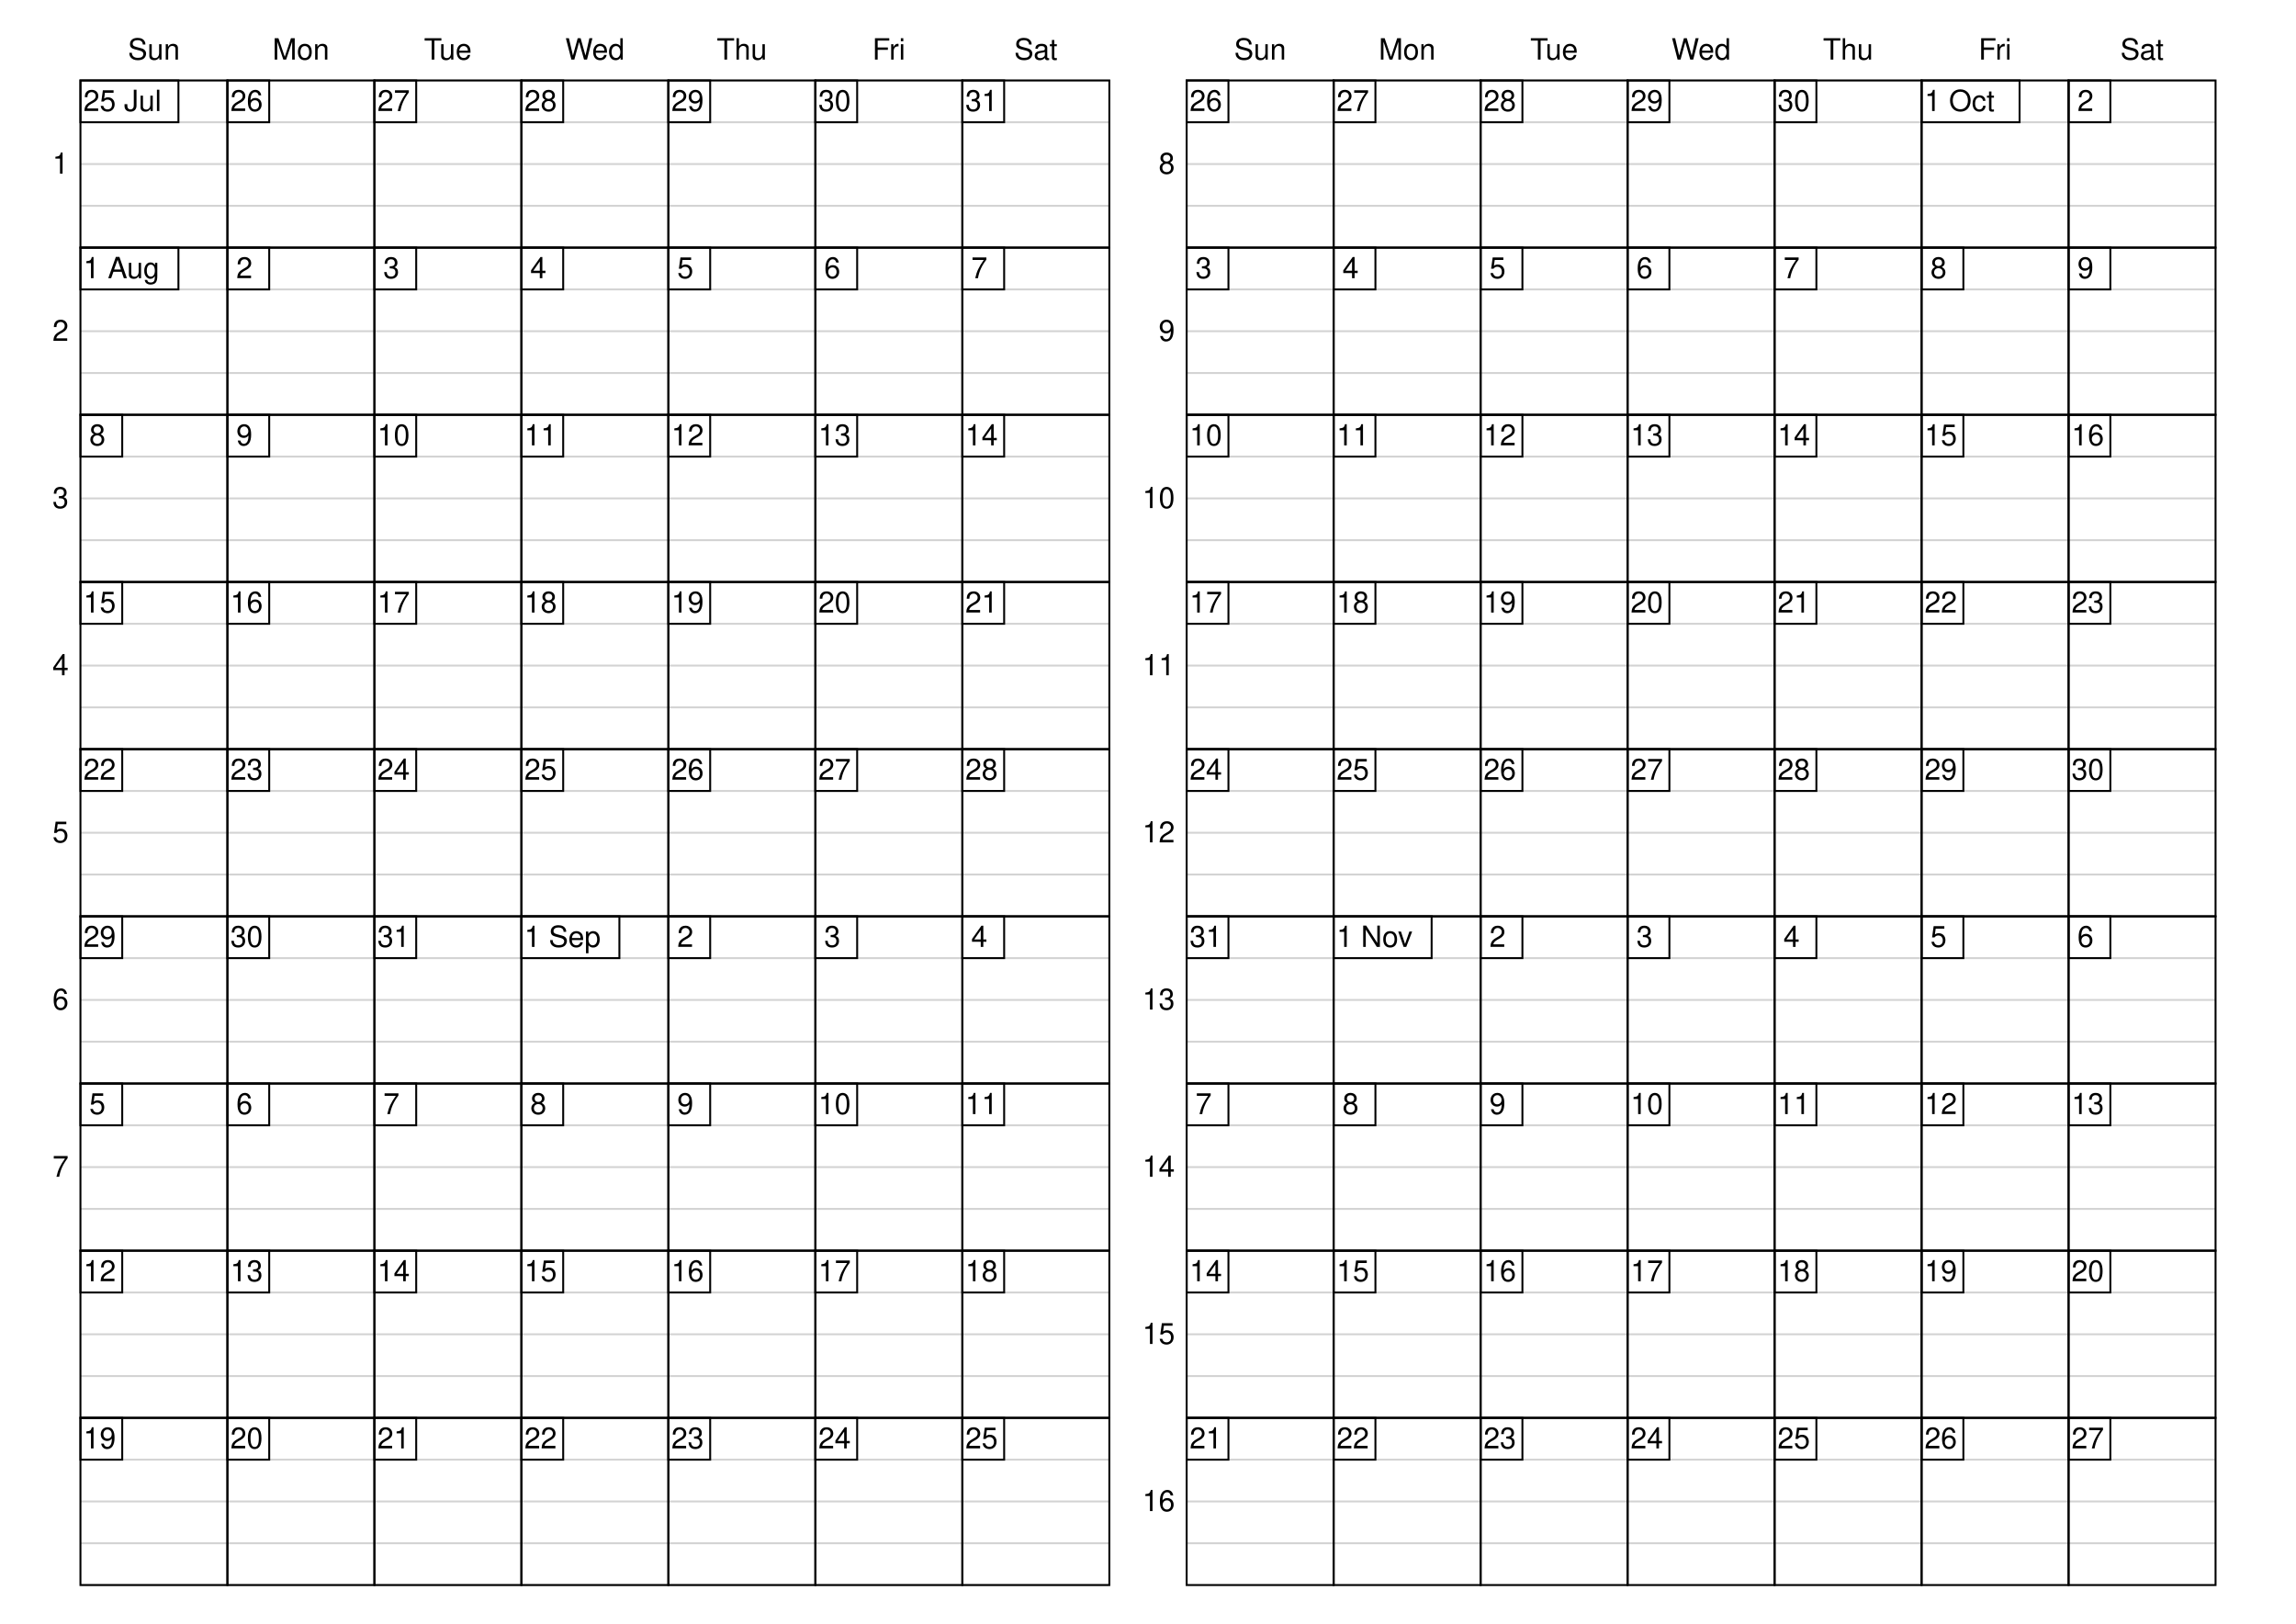
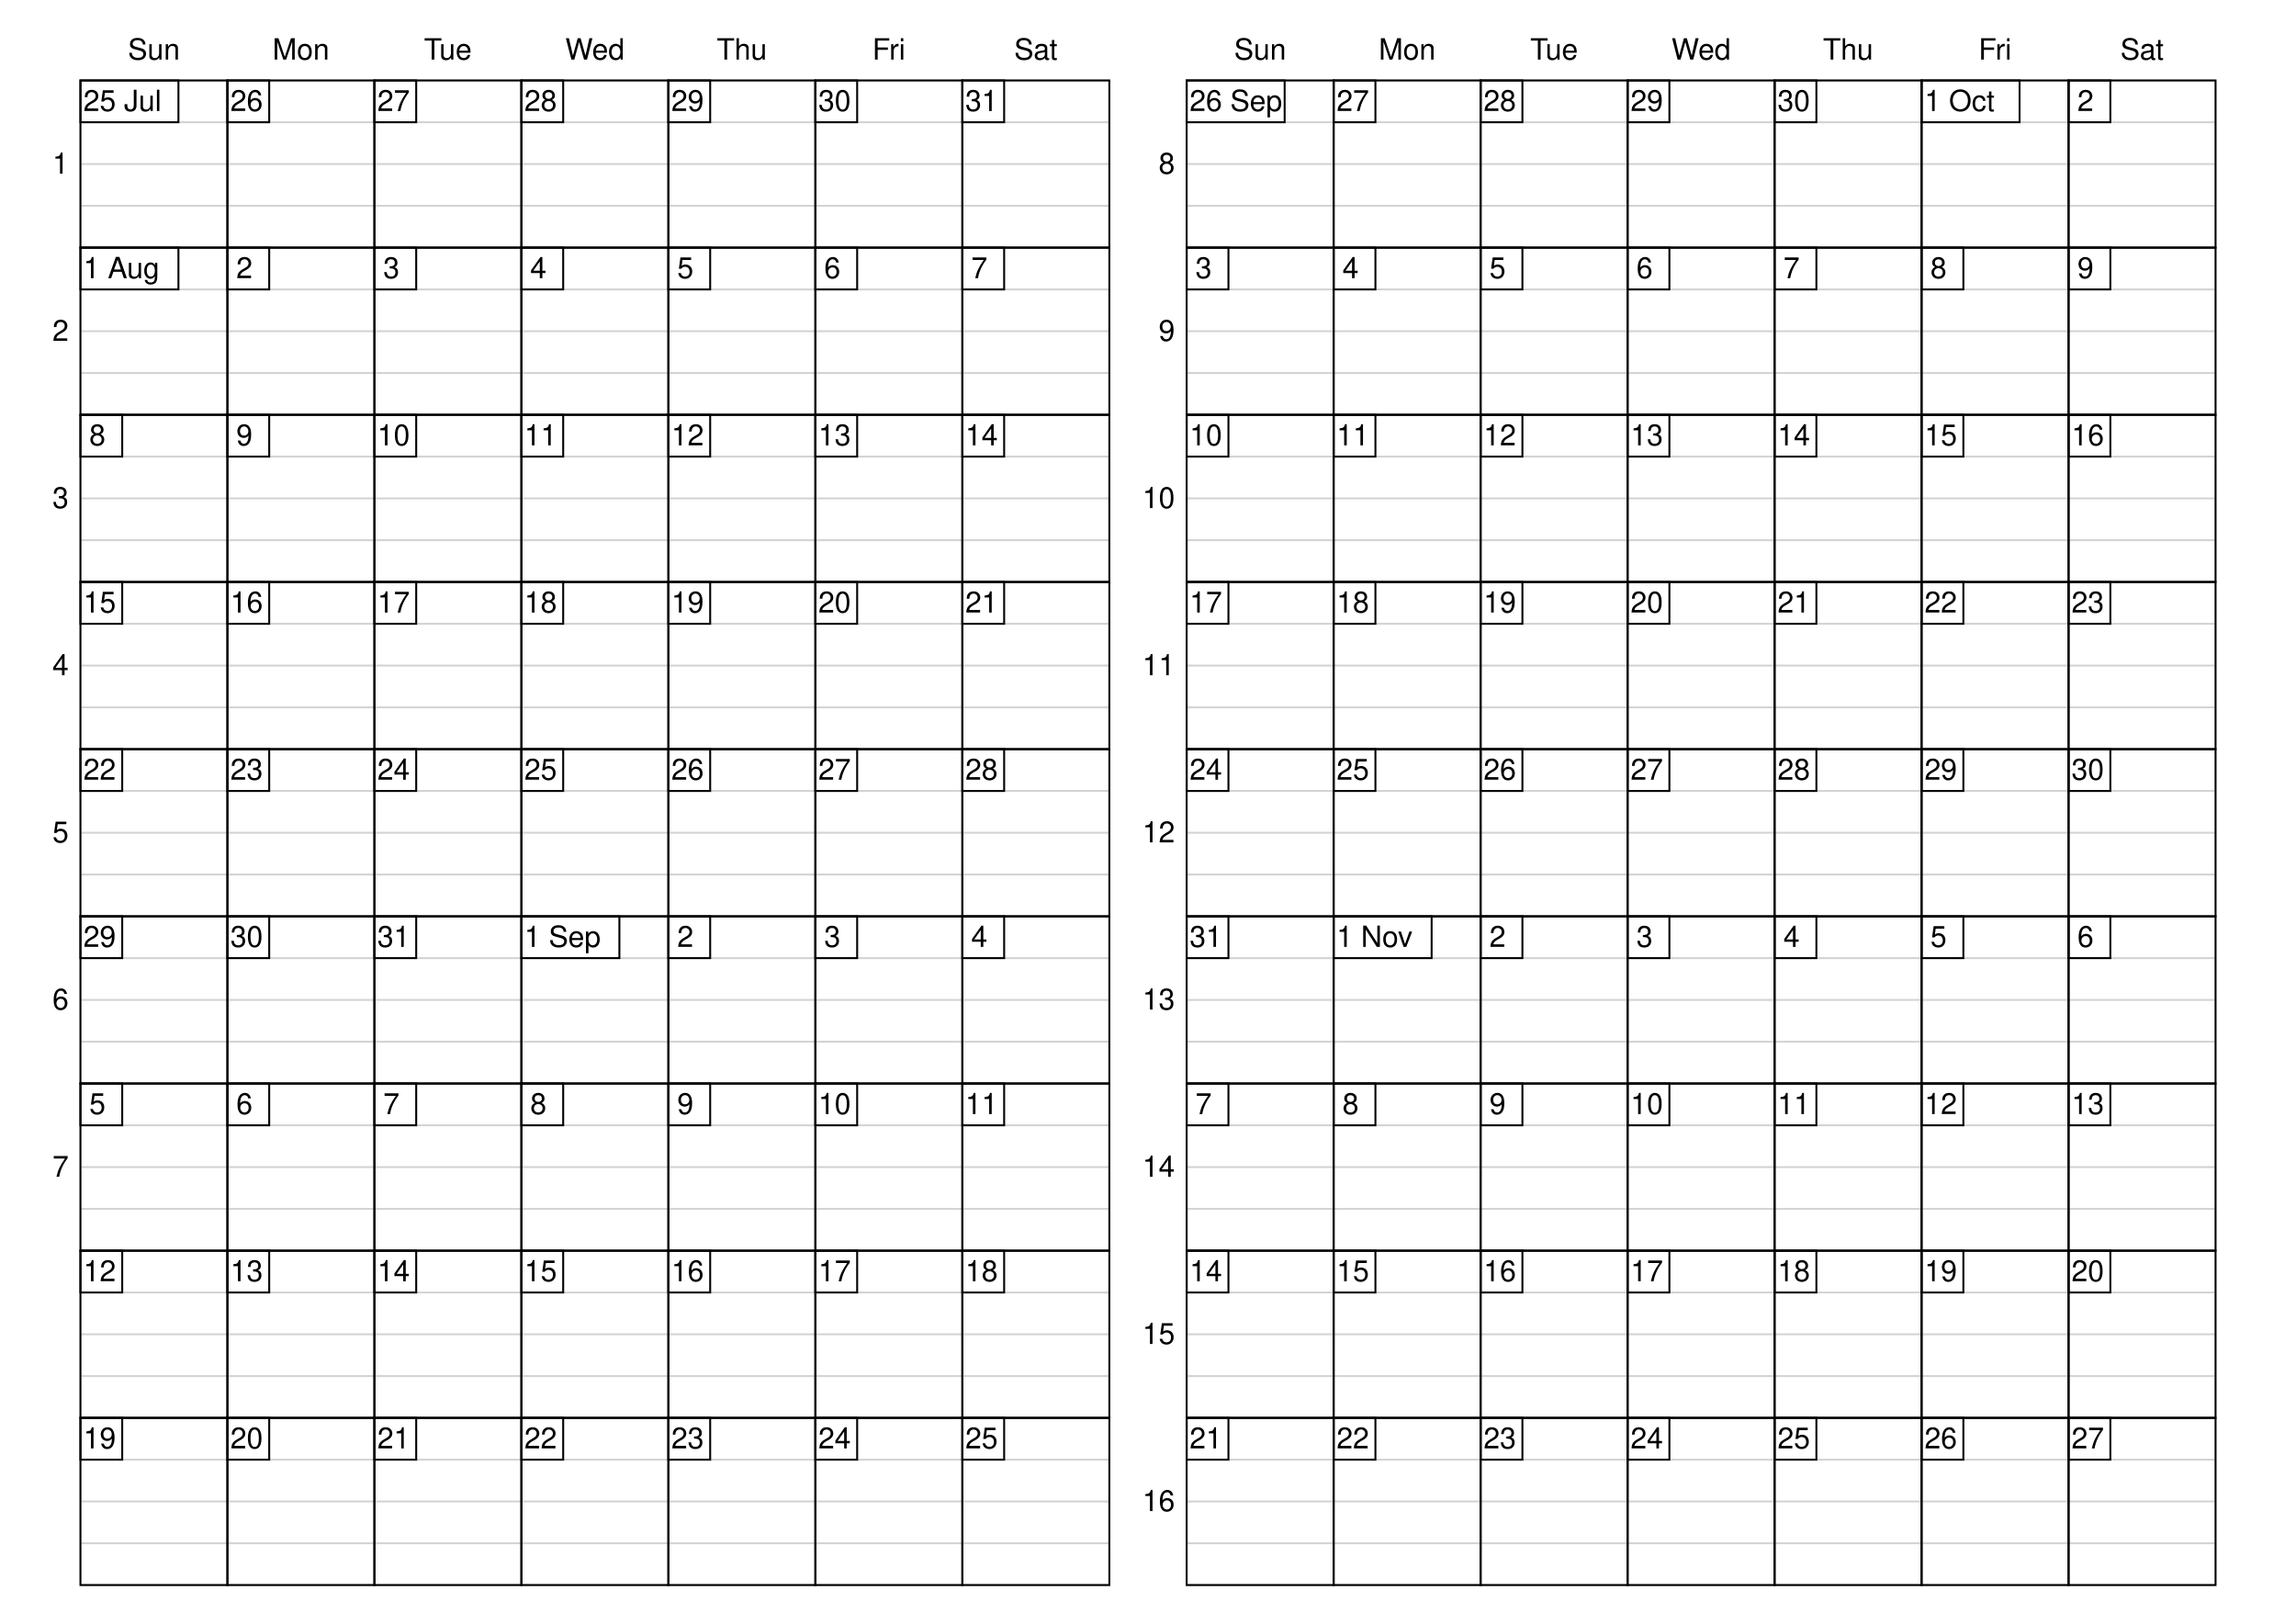
<svg xmlns="http://www.w3.org/2000/svg" baseProfile="full" height="840.0" version="1.1" width="1188.0">
  <defs />
  <line stroke="lightgrey" x1="41.622" x2="574.0" y1="41.622" y2="41.622" />
  <line stroke="lightgrey" x1="41.622" x2="574.0" y1="63.243" y2="63.243" />
  <line stroke="lightgrey" x1="41.622" x2="574.0" y1="84.865" y2="84.865" />
  <line stroke="lightgrey" x1="41.622" x2="574.0" y1="106.486" y2="106.486" />
  <line stroke="lightgrey" x1="41.622" x2="574.0" y1="128.108" y2="128.108" />
  <line stroke="lightgrey" x1="41.622" x2="574.0" y1="149.73" y2="149.73" />
  <line stroke="lightgrey" x1="41.622" x2="574.0" y1="171.351" y2="171.351" />
  <line stroke="lightgrey" x1="41.622" x2="574.0" y1="192.973" y2="192.973" />
  <line stroke="lightgrey" x1="41.622" x2="574.0" y1="214.595" y2="214.595" />
  <line stroke="lightgrey" x1="41.622" x2="574.0" y1="236.216" y2="236.216" />
  <line stroke="lightgrey" x1="41.622" x2="574.0" y1="257.838" y2="257.838" />
  <line stroke="lightgrey" x1="41.622" x2="574.0" y1="279.459" y2="279.459" />
  <line stroke="lightgrey" x1="41.622" x2="574.0" y1="301.081" y2="301.081" />
  <line stroke="lightgrey" x1="41.622" x2="574.0" y1="322.703" y2="322.703" />
  <line stroke="lightgrey" x1="41.622" x2="574.0" y1="344.324" y2="344.324" />
  <line stroke="lightgrey" x1="41.622" x2="574.0" y1="365.946" y2="365.946" />
  <line stroke="lightgrey" x1="41.622" x2="574.0" y1="387.568" y2="387.568" />
  <line stroke="lightgrey" x1="41.622" x2="574.0" y1="409.189" y2="409.189" />
  <line stroke="lightgrey" x1="41.622" x2="574.0" y1="430.811" y2="430.811" />
  <line stroke="lightgrey" x1="41.622" x2="574.0" y1="452.432" y2="452.432" />
  <line stroke="lightgrey" x1="41.622" x2="574.0" y1="474.054" y2="474.054" />
  <line stroke="lightgrey" x1="41.622" x2="574.0" y1="495.676" y2="495.676" />
  <line stroke="lightgrey" x1="41.622" x2="574.0" y1="517.297" y2="517.297" />
  <line stroke="lightgrey" x1="41.622" x2="574.0" y1="538.919" y2="538.919" />
  <line stroke="lightgrey" x1="41.622" x2="574.0" y1="560.541" y2="560.541" />
  <line stroke="lightgrey" x1="41.622" x2="574.0" y1="582.162" y2="582.162" />
  <line stroke="lightgrey" x1="41.622" x2="574.0" y1="603.784" y2="603.784" />
  <line stroke="lightgrey" x1="41.622" x2="574.0" y1="625.405" y2="625.405" />
  <line stroke="lightgrey" x1="41.622" x2="574.0" y1="647.027" y2="647.027" />
  <line stroke="lightgrey" x1="41.622" x2="574.0" y1="668.649" y2="668.649" />
  <line stroke="lightgrey" x1="41.622" x2="574.0" y1="690.27" y2="690.27" />
  <line stroke="lightgrey" x1="41.622" x2="574.0" y1="711.892" y2="711.892" />
  <line stroke="lightgrey" x1="41.622" x2="574.0" y1="733.514" y2="733.514" />
  <line stroke="lightgrey" x1="41.622" x2="574.0" y1="755.135" y2="755.135" />
  <line stroke="lightgrey" x1="41.622" x2="574.0" y1="776.757" y2="776.757" />
  <line stroke="lightgrey" x1="41.622" x2="574.0" y1="798.378" y2="798.378" />
  <line stroke="lightgrey" x1="41.622" x2="574.0" y1="820" y2="820" />
  <rect fill="none" height="86.486" stroke="black" width="76.054" x="41.622" y="41.622" />
  <text fill="black" font-family="Helvetica" font-size="15.135" style="baseline-shift:-33%;text-anchor:end" x="35.537" y="84.865">1</text>
  <text fill="black" font-family="Helvetica" font-size="15.135" style="baseline-shift-33%;text-anchor:middle" x="79.649" y="30.811">Sun</text>
  <rect fill="none" height="21.622" stroke="black" width="50.703" x="41.622" y="41.622" />
  <text fill="black" font-family="Helvetica" font-size="15.135" style="baseline-shift:-33%" x="43.143" y="52.432">25 Jul</text>
  <rect fill="none" height="86.486" stroke="black" width="76.054" x="117.676" y="41.622" />
  <text fill="black" font-family="Helvetica" font-size="15.135" style="baseline-shift-33%;text-anchor:middle" x="155.703" y="30.811">Mon</text>
  <rect fill="none" height="21.622" stroke="black" width="21.622" x="117.676" y="41.622" />
  <text fill="black" font-family="Helvetica" font-size="15.135" style="baseline-shift:-33%" x="119.197" y="52.432">26</text>
  <rect fill="none" height="86.486" stroke="black" width="76.054" x="193.73" y="41.622" />
  <text fill="black" font-family="Helvetica" font-size="15.135" style="baseline-shift-33%;text-anchor:middle" x="231.757" y="30.811">Tue</text>
  <rect fill="none" height="21.622" stroke="black" width="21.622" x="193.73" y="41.622" />
  <text fill="black" font-family="Helvetica" font-size="15.135" style="baseline-shift:-33%" x="195.251" y="52.432">27</text>
  <rect fill="none" height="86.486" stroke="black" width="76.054" x="269.784" y="41.622" />
  <text fill="black" font-family="Helvetica" font-size="15.135" style="baseline-shift-33%;text-anchor:middle" x="307.811" y="30.811">Wed</text>
  <rect fill="none" height="21.622" stroke="black" width="21.622" x="269.784" y="41.622" />
  <text fill="black" font-family="Helvetica" font-size="15.135" style="baseline-shift:-33%" x="271.305" y="52.432">28</text>
  <rect fill="none" height="86.486" stroke="black" width="76.054" x="345.838" y="41.622" />
  <text fill="black" font-family="Helvetica" font-size="15.135" style="baseline-shift-33%;text-anchor:middle" x="383.865" y="30.811">Thu</text>
  <rect fill="none" height="21.622" stroke="black" width="21.622" x="345.838" y="41.622" />
  <text fill="black" font-family="Helvetica" font-size="15.135" style="baseline-shift:-33%" x="347.359" y="52.432">29</text>
  <rect fill="none" height="86.486" stroke="black" width="76.054" x="421.892" y="41.622" />
  <text fill="black" font-family="Helvetica" font-size="15.135" style="baseline-shift-33%;text-anchor:middle" x="459.919" y="30.811">Fri</text>
  <rect fill="none" height="21.622" stroke="black" width="21.622" x="421.892" y="41.622" />
  <text fill="black" font-family="Helvetica" font-size="15.135" style="baseline-shift:-33%" x="423.413" y="52.432">30</text>
  <rect fill="none" height="86.486" stroke="black" width="76.054" x="497.946" y="41.622" />
  <text fill="black" font-family="Helvetica" font-size="15.135" style="baseline-shift-33%;text-anchor:middle" x="535.973" y="30.811">Sat</text>
  <rect fill="none" height="21.622" stroke="black" width="21.622" x="497.946" y="41.622" />
  <text fill="black" font-family="Helvetica" font-size="15.135" style="baseline-shift:-33%" x="499.467" y="52.432">31</text>
  <rect fill="none" height="86.486" stroke="black" width="76.054" x="41.622" y="128.108" />
  <text fill="black" font-family="Helvetica" font-size="15.135" style="baseline-shift:-33%;text-anchor:end" x="35.537" y="171.351">2</text>
  <rect fill="none" height="21.622" stroke="black" width="50.703" x="41.622" y="128.108" />
  <text fill="black" font-family="Helvetica" font-size="15.135" style="baseline-shift:-33%" x="43.143" y="138.919">1 Aug</text>
  <rect fill="none" height="86.486" stroke="black" width="76.054" x="117.676" y="128.108" />
  <rect fill="none" height="21.622" stroke="black" width="21.622" x="117.676" y="128.108" />
  <text fill="black" font-family="Helvetica" font-size="15.135" style="baseline-shift:-33%" x="122.239" y="138.919">2</text>
  <rect fill="none" height="86.486" stroke="black" width="76.054" x="193.73" y="128.108" />
  <rect fill="none" height="21.622" stroke="black" width="21.622" x="193.73" y="128.108" />
  <text fill="black" font-family="Helvetica" font-size="15.135" style="baseline-shift:-33%" x="198.293" y="138.919">3</text>
  <rect fill="none" height="86.486" stroke="black" width="76.054" x="269.784" y="128.108" />
  <rect fill="none" height="21.622" stroke="black" width="21.622" x="269.784" y="128.108" />
  <text fill="black" font-family="Helvetica" font-size="15.135" style="baseline-shift:-33%" x="274.347" y="138.919">4</text>
  <rect fill="none" height="86.486" stroke="black" width="76.054" x="345.838" y="128.108" />
  <rect fill="none" height="21.622" stroke="black" width="21.622" x="345.838" y="128.108" />
  <text fill="black" font-family="Helvetica" font-size="15.135" style="baseline-shift:-33%" x="350.401" y="138.919">5</text>
  <rect fill="none" height="86.486" stroke="black" width="76.054" x="421.892" y="128.108" />
  <rect fill="none" height="21.622" stroke="black" width="21.622" x="421.892" y="128.108" />
  <text fill="black" font-family="Helvetica" font-size="15.135" style="baseline-shift:-33%" x="426.455" y="138.919">6</text>
  <rect fill="none" height="86.486" stroke="black" width="76.054" x="497.946" y="128.108" />
  <rect fill="none" height="21.622" stroke="black" width="21.622" x="497.946" y="128.108" />
  <text fill="black" font-family="Helvetica" font-size="15.135" style="baseline-shift:-33%" x="502.509" y="138.919">7</text>
  <rect fill="none" height="86.486" stroke="black" width="76.054" x="41.622" y="214.595" />
  <text fill="black" font-family="Helvetica" font-size="15.135" style="baseline-shift:-33%;text-anchor:end" x="35.537" y="257.838">3</text>
  <rect fill="none" height="21.622" stroke="black" width="21.622" x="41.622" y="214.595" />
  <text fill="black" font-family="Helvetica" font-size="15.135" style="baseline-shift:-33%" x="46.185" y="225.405">8</text>
  <rect fill="none" height="86.486" stroke="black" width="76.054" x="117.676" y="214.595" />
  <rect fill="none" height="21.622" stroke="black" width="21.622" x="117.676" y="214.595" />
  <text fill="black" font-family="Helvetica" font-size="15.135" style="baseline-shift:-33%" x="122.239" y="225.405">9</text>
  <rect fill="none" height="86.486" stroke="black" width="76.054" x="193.73" y="214.595" />
  <rect fill="none" height="21.622" stroke="black" width="21.622" x="193.73" y="214.595" />
  <text fill="black" font-family="Helvetica" font-size="15.135" style="baseline-shift:-33%" x="195.251" y="225.405">10</text>
  <rect fill="none" height="86.486" stroke="black" width="76.054" x="269.784" y="214.595" />
  <rect fill="none" height="21.622" stroke="black" width="21.622" x="269.784" y="214.595" />
  <text fill="black" font-family="Helvetica" font-size="15.135" style="baseline-shift:-33%" x="271.305" y="225.405">11</text>
  <rect fill="none" height="86.486" stroke="black" width="76.054" x="345.838" y="214.595" />
  <rect fill="none" height="21.622" stroke="black" width="21.622" x="345.838" y="214.595" />
  <text fill="black" font-family="Helvetica" font-size="15.135" style="baseline-shift:-33%" x="347.359" y="225.405">12</text>
  <rect fill="none" height="86.486" stroke="black" width="76.054" x="421.892" y="214.595" />
  <rect fill="none" height="21.622" stroke="black" width="21.622" x="421.892" y="214.595" />
  <text fill="black" font-family="Helvetica" font-size="15.135" style="baseline-shift:-33%" x="423.413" y="225.405">13</text>
  <rect fill="none" height="86.486" stroke="black" width="76.054" x="497.946" y="214.595" />
  <rect fill="none" height="21.622" stroke="black" width="21.622" x="497.946" y="214.595" />
  <text fill="black" font-family="Helvetica" font-size="15.135" style="baseline-shift:-33%" x="499.467" y="225.405">14</text>
  <rect fill="none" height="86.486" stroke="black" width="76.054" x="41.622" y="301.081" />
  <text fill="black" font-family="Helvetica" font-size="15.135" style="baseline-shift:-33%;text-anchor:end" x="35.537" y="344.324">4</text>
  <rect fill="none" height="21.622" stroke="black" width="21.622" x="41.622" y="301.081" />
  <text fill="black" font-family="Helvetica" font-size="15.135" style="baseline-shift:-33%" x="43.143" y="311.892">15</text>
  <rect fill="none" height="86.486" stroke="black" width="76.054" x="117.676" y="301.081" />
  <rect fill="none" height="21.622" stroke="black" width="21.622" x="117.676" y="301.081" />
  <text fill="black" font-family="Helvetica" font-size="15.135" style="baseline-shift:-33%" x="119.197" y="311.892">16</text>
  <rect fill="none" height="86.486" stroke="black" width="76.054" x="193.73" y="301.081" />
  <rect fill="none" height="21.622" stroke="black" width="21.622" x="193.73" y="301.081" />
  <text fill="black" font-family="Helvetica" font-size="15.135" style="baseline-shift:-33%" x="195.251" y="311.892">17</text>
  <rect fill="none" height="86.486" stroke="black" width="76.054" x="269.784" y="301.081" />
  <rect fill="none" height="21.622" stroke="black" width="21.622" x="269.784" y="301.081" />
  <text fill="black" font-family="Helvetica" font-size="15.135" style="baseline-shift:-33%" x="271.305" y="311.892">18</text>
  <rect fill="none" height="86.486" stroke="black" width="76.054" x="345.838" y="301.081" />
  <rect fill="none" height="21.622" stroke="black" width="21.622" x="345.838" y="301.081" />
  <text fill="black" font-family="Helvetica" font-size="15.135" style="baseline-shift:-33%" x="347.359" y="311.892">19</text>
  <rect fill="none" height="86.486" stroke="black" width="76.054" x="421.892" y="301.081" />
  <rect fill="none" height="21.622" stroke="black" width="21.622" x="421.892" y="301.081" />
  <text fill="black" font-family="Helvetica" font-size="15.135" style="baseline-shift:-33%" x="423.413" y="311.892">20</text>
  <rect fill="none" height="86.486" stroke="black" width="76.054" x="497.946" y="301.081" />
  <rect fill="none" height="21.622" stroke="black" width="21.622" x="497.946" y="301.081" />
  <text fill="black" font-family="Helvetica" font-size="15.135" style="baseline-shift:-33%" x="499.467" y="311.892">21</text>
  <rect fill="none" height="86.486" stroke="black" width="76.054" x="41.622" y="387.568" />
  <text fill="black" font-family="Helvetica" font-size="15.135" style="baseline-shift:-33%;text-anchor:end" x="35.537" y="430.811">5</text>
  <rect fill="none" height="21.622" stroke="black" width="21.622" x="41.622" y="387.568" />
  <text fill="black" font-family="Helvetica" font-size="15.135" style="baseline-shift:-33%" x="43.143" y="398.378">22</text>
  <rect fill="none" height="86.486" stroke="black" width="76.054" x="117.676" y="387.568" />
  <rect fill="none" height="21.622" stroke="black" width="21.622" x="117.676" y="387.568" />
  <text fill="black" font-family="Helvetica" font-size="15.135" style="baseline-shift:-33%" x="119.197" y="398.378">23</text>
  <rect fill="none" height="86.486" stroke="black" width="76.054" x="193.73" y="387.568" />
  <rect fill="none" height="21.622" stroke="black" width="21.622" x="193.73" y="387.568" />
  <text fill="black" font-family="Helvetica" font-size="15.135" style="baseline-shift:-33%" x="195.251" y="398.378">24</text>
  <rect fill="none" height="86.486" stroke="black" width="76.054" x="269.784" y="387.568" />
  <rect fill="none" height="21.622" stroke="black" width="21.622" x="269.784" y="387.568" />
  <text fill="black" font-family="Helvetica" font-size="15.135" style="baseline-shift:-33%" x="271.305" y="398.378">25</text>
  <rect fill="none" height="86.486" stroke="black" width="76.054" x="345.838" y="387.568" />
  <rect fill="none" height="21.622" stroke="black" width="21.622" x="345.838" y="387.568" />
  <text fill="black" font-family="Helvetica" font-size="15.135" style="baseline-shift:-33%" x="347.359" y="398.378">26</text>
  <rect fill="none" height="86.486" stroke="black" width="76.054" x="421.892" y="387.568" />
  <rect fill="none" height="21.622" stroke="black" width="21.622" x="421.892" y="387.568" />
  <text fill="black" font-family="Helvetica" font-size="15.135" style="baseline-shift:-33%" x="423.413" y="398.378">27</text>
  <rect fill="none" height="86.486" stroke="black" width="76.054" x="497.946" y="387.568" />
  <rect fill="none" height="21.622" stroke="black" width="21.622" x="497.946" y="387.568" />
  <text fill="black" font-family="Helvetica" font-size="15.135" style="baseline-shift:-33%" x="499.467" y="398.378">28</text>
  <rect fill="none" height="86.486" stroke="black" width="76.054" x="41.622" y="474.054" />
  <text fill="black" font-family="Helvetica" font-size="15.135" style="baseline-shift:-33%;text-anchor:end" x="35.537" y="517.297">6</text>
  <rect fill="none" height="21.622" stroke="black" width="21.622" x="41.622" y="474.054" />
  <text fill="black" font-family="Helvetica" font-size="15.135" style="baseline-shift:-33%" x="43.143" y="484.865">29</text>
  <rect fill="none" height="86.486" stroke="black" width="76.054" x="117.676" y="474.054" />
  <rect fill="none" height="21.622" stroke="black" width="21.622" x="117.676" y="474.054" />
  <text fill="black" font-family="Helvetica" font-size="15.135" style="baseline-shift:-33%" x="119.197" y="484.865">30</text>
  <rect fill="none" height="86.486" stroke="black" width="76.054" x="193.73" y="474.054" />
  <rect fill="none" height="21.622" stroke="black" width="21.622" x="193.73" y="474.054" />
  <text fill="black" font-family="Helvetica" font-size="15.135" style="baseline-shift:-33%" x="195.251" y="484.865">31</text>
  <rect fill="none" height="86.486" stroke="black" width="76.054" x="269.784" y="474.054" />
  <rect fill="none" height="21.622" stroke="black" width="50.703" x="269.784" y="474.054" />
  <text fill="black" font-family="Helvetica" font-size="15.135" style="baseline-shift:-33%" x="271.305" y="484.865">1 Sep</text>
  <rect fill="none" height="86.486" stroke="black" width="76.054" x="345.838" y="474.054" />
  <rect fill="none" height="21.622" stroke="black" width="21.622" x="345.838" y="474.054" />
  <text fill="black" font-family="Helvetica" font-size="15.135" style="baseline-shift:-33%" x="350.401" y="484.865">2</text>
  <rect fill="none" height="86.486" stroke="black" width="76.054" x="421.892" y="474.054" />
  <rect fill="none" height="21.622" stroke="black" width="21.622" x="421.892" y="474.054" />
  <text fill="black" font-family="Helvetica" font-size="15.135" style="baseline-shift:-33%" x="426.455" y="484.865">3</text>
  <rect fill="none" height="86.486" stroke="black" width="76.054" x="497.946" y="474.054" />
  <rect fill="none" height="21.622" stroke="black" width="21.622" x="497.946" y="474.054" />
  <text fill="black" font-family="Helvetica" font-size="15.135" style="baseline-shift:-33%" x="502.509" y="484.865">4</text>
  <rect fill="none" height="86.486" stroke="black" width="76.054" x="41.622" y="560.541" />
  <text fill="black" font-family="Helvetica" font-size="15.135" style="baseline-shift:-33%;text-anchor:end" x="35.537" y="603.784">7</text>
  <rect fill="none" height="21.622" stroke="black" width="21.622" x="41.622" y="560.541" />
  <text fill="black" font-family="Helvetica" font-size="15.135" style="baseline-shift:-33%" x="46.185" y="571.351">5</text>
  <rect fill="none" height="86.486" stroke="black" width="76.054" x="117.676" y="560.541" />
  <rect fill="none" height="21.622" stroke="black" width="21.622" x="117.676" y="560.541" />
  <text fill="black" font-family="Helvetica" font-size="15.135" style="baseline-shift:-33%" x="122.239" y="571.351">6</text>
  <rect fill="none" height="86.486" stroke="black" width="76.054" x="193.73" y="560.541" />
  <rect fill="none" height="21.622" stroke="black" width="21.622" x="193.73" y="560.541" />
  <text fill="black" font-family="Helvetica" font-size="15.135" style="baseline-shift:-33%" x="198.293" y="571.351">7</text>
  <rect fill="none" height="86.486" stroke="black" width="76.054" x="269.784" y="560.541" />
  <rect fill="none" height="21.622" stroke="black" width="21.622" x="269.784" y="560.541" />
  <text fill="black" font-family="Helvetica" font-size="15.135" style="baseline-shift:-33%" x="274.347" y="571.351">8</text>
  <rect fill="none" height="86.486" stroke="black" width="76.054" x="345.838" y="560.541" />
  <rect fill="none" height="21.622" stroke="black" width="21.622" x="345.838" y="560.541" />
  <text fill="black" font-family="Helvetica" font-size="15.135" style="baseline-shift:-33%" x="350.401" y="571.351">9</text>
  <rect fill="none" height="86.486" stroke="black" width="76.054" x="421.892" y="560.541" />
  <rect fill="none" height="21.622" stroke="black" width="21.622" x="421.892" y="560.541" />
  <text fill="black" font-family="Helvetica" font-size="15.135" style="baseline-shift:-33%" x="423.413" y="571.351">10</text>
  <rect fill="none" height="86.486" stroke="black" width="76.054" x="497.946" y="560.541" />
  <rect fill="none" height="21.622" stroke="black" width="21.622" x="497.946" y="560.541" />
  <text fill="black" font-family="Helvetica" font-size="15.135" style="baseline-shift:-33%" x="499.467" y="571.351">11</text>
  <rect fill="none" height="86.486" stroke="black" width="76.054" x="41.622" y="647.027" />
  <rect fill="none" height="21.622" stroke="black" width="21.622" x="41.622" y="647.027" />
  <text fill="black" font-family="Helvetica" font-size="15.135" style="baseline-shift:-33%" x="43.143" y="657.838">12</text>
  <rect fill="none" height="86.486" stroke="black" width="76.054" x="117.676" y="647.027" />
  <rect fill="none" height="21.622" stroke="black" width="21.622" x="117.676" y="647.027" />
  <text fill="black" font-family="Helvetica" font-size="15.135" style="baseline-shift:-33%" x="119.197" y="657.838">13</text>
  <rect fill="none" height="86.486" stroke="black" width="76.054" x="193.73" y="647.027" />
  <rect fill="none" height="21.622" stroke="black" width="21.622" x="193.73" y="647.027" />
  <text fill="black" font-family="Helvetica" font-size="15.135" style="baseline-shift:-33%" x="195.251" y="657.838">14</text>
  <rect fill="none" height="86.486" stroke="black" width="76.054" x="269.784" y="647.027" />
  <rect fill="none" height="21.622" stroke="black" width="21.622" x="269.784" y="647.027" />
  <text fill="black" font-family="Helvetica" font-size="15.135" style="baseline-shift:-33%" x="271.305" y="657.838">15</text>
  <rect fill="none" height="86.486" stroke="black" width="76.054" x="345.838" y="647.027" />
  <rect fill="none" height="21.622" stroke="black" width="21.622" x="345.838" y="647.027" />
  <text fill="black" font-family="Helvetica" font-size="15.135" style="baseline-shift:-33%" x="347.359" y="657.838">16</text>
  <rect fill="none" height="86.486" stroke="black" width="76.054" x="421.892" y="647.027" />
  <rect fill="none" height="21.622" stroke="black" width="21.622" x="421.892" y="647.027" />
  <text fill="black" font-family="Helvetica" font-size="15.135" style="baseline-shift:-33%" x="423.413" y="657.838">17</text>
  <rect fill="none" height="86.486" stroke="black" width="76.054" x="497.946" y="647.027" />
  <rect fill="none" height="21.622" stroke="black" width="21.622" x="497.946" y="647.027" />
  <text fill="black" font-family="Helvetica" font-size="15.135" style="baseline-shift:-33%" x="499.467" y="657.838">18</text>
  <rect fill="none" height="86.486" stroke="black" width="76.054" x="41.622" y="733.514" />
  <rect fill="none" height="21.622" stroke="black" width="21.622" x="41.622" y="733.514" />
  <text fill="black" font-family="Helvetica" font-size="15.135" style="baseline-shift:-33%" x="43.143" y="744.324">19</text>
  <rect fill="none" height="86.486" stroke="black" width="76.054" x="117.676" y="733.514" />
  <rect fill="none" height="21.622" stroke="black" width="21.622" x="117.676" y="733.514" />
  <text fill="black" font-family="Helvetica" font-size="15.135" style="baseline-shift:-33%" x="119.197" y="744.324">20</text>
  <rect fill="none" height="86.486" stroke="black" width="76.054" x="193.73" y="733.514" />
  <rect fill="none" height="21.622" stroke="black" width="21.622" x="193.73" y="733.514" />
  <text fill="black" font-family="Helvetica" font-size="15.135" style="baseline-shift:-33%" x="195.251" y="744.324">21</text>
  <rect fill="none" height="86.486" stroke="black" width="76.054" x="269.784" y="733.514" />
  <rect fill="none" height="21.622" stroke="black" width="21.622" x="269.784" y="733.514" />
  <text fill="black" font-family="Helvetica" font-size="15.135" style="baseline-shift:-33%" x="271.305" y="744.324">22</text>
  <rect fill="none" height="86.486" stroke="black" width="76.054" x="345.838" y="733.514" />
  <rect fill="none" height="21.622" stroke="black" width="21.622" x="345.838" y="733.514" />
  <text fill="black" font-family="Helvetica" font-size="15.135" style="baseline-shift:-33%" x="347.359" y="744.324">23</text>
  <rect fill="none" height="86.486" stroke="black" width="76.054" x="421.892" y="733.514" />
  <rect fill="none" height="21.622" stroke="black" width="21.622" x="421.892" y="733.514" />
  <text fill="black" font-family="Helvetica" font-size="15.135" style="baseline-shift:-33%" x="423.413" y="744.324">24</text>
  <rect fill="none" height="86.486" stroke="black" width="76.054" x="497.946" y="733.514" />
  <rect fill="none" height="21.622" stroke="black" width="21.622" x="497.946" y="733.514" />
  <text fill="black" font-family="Helvetica" font-size="15.135" style="baseline-shift:-33%" x="499.467" y="744.324">25</text>
  <line stroke="lightgrey" x1="614.0" x2="1146.378" y1="41.622" y2="41.622" />
  <line stroke="lightgrey" x1="614.0" x2="1146.378" y1="63.243" y2="63.243" />
  <line stroke="lightgrey" x1="614.0" x2="1146.378" y1="84.865" y2="84.865" />
  <line stroke="lightgrey" x1="614.0" x2="1146.378" y1="106.486" y2="106.486" />
  <line stroke="lightgrey" x1="614.0" x2="1146.378" y1="128.108" y2="128.108" />
  <line stroke="lightgrey" x1="614.0" x2="1146.378" y1="149.73" y2="149.73" />
  <line stroke="lightgrey" x1="614.0" x2="1146.378" y1="171.351" y2="171.351" />
  <line stroke="lightgrey" x1="614.0" x2="1146.378" y1="192.973" y2="192.973" />
  <line stroke="lightgrey" x1="614.0" x2="1146.378" y1="214.595" y2="214.595" />
  <line stroke="lightgrey" x1="614.0" x2="1146.378" y1="236.216" y2="236.216" />
  <line stroke="lightgrey" x1="614.0" x2="1146.378" y1="257.838" y2="257.838" />
  <line stroke="lightgrey" x1="614.0" x2="1146.378" y1="279.459" y2="279.459" />
  <line stroke="lightgrey" x1="614.0" x2="1146.378" y1="301.081" y2="301.081" />
  <line stroke="lightgrey" x1="614.0" x2="1146.378" y1="322.703" y2="322.703" />
  <line stroke="lightgrey" x1="614.0" x2="1146.378" y1="344.324" y2="344.324" />
  <line stroke="lightgrey" x1="614.0" x2="1146.378" y1="365.946" y2="365.946" />
  <line stroke="lightgrey" x1="614.0" x2="1146.378" y1="387.568" y2="387.568" />
  <line stroke="lightgrey" x1="614.0" x2="1146.378" y1="409.189" y2="409.189" />
  <line stroke="lightgrey" x1="614.0" x2="1146.378" y1="430.811" y2="430.811" />
  <line stroke="lightgrey" x1="614.0" x2="1146.378" y1="452.432" y2="452.432" />
  <line stroke="lightgrey" x1="614.0" x2="1146.378" y1="474.054" y2="474.054" />
  <line stroke="lightgrey" x1="614.0" x2="1146.378" y1="495.676" y2="495.676" />
  <line stroke="lightgrey" x1="614.0" x2="1146.378" y1="517.297" y2="517.297" />
  <line stroke="lightgrey" x1="614.0" x2="1146.378" y1="538.919" y2="538.919" />
  <line stroke="lightgrey" x1="614.0" x2="1146.378" y1="560.541" y2="560.541" />
  <line stroke="lightgrey" x1="614.0" x2="1146.378" y1="582.162" y2="582.162" />
  <line stroke="lightgrey" x1="614.0" x2="1146.378" y1="603.784" y2="603.784" />
  <line stroke="lightgrey" x1="614.0" x2="1146.378" y1="625.405" y2="625.405" />
  <line stroke="lightgrey" x1="614.0" x2="1146.378" y1="647.027" y2="647.027" />
  <line stroke="lightgrey" x1="614.0" x2="1146.378" y1="668.649" y2="668.649" />
  <line stroke="lightgrey" x1="614.0" x2="1146.378" y1="690.27" y2="690.27" />
  <line stroke="lightgrey" x1="614.0" x2="1146.378" y1="711.892" y2="711.892" />
  <line stroke="lightgrey" x1="614.0" x2="1146.378" y1="733.514" y2="733.514" />
  <line stroke="lightgrey" x1="614.0" x2="1146.378" y1="755.135" y2="755.135" />
  <line stroke="lightgrey" x1="614.0" x2="1146.378" y1="776.757" y2="776.757" />
  <line stroke="lightgrey" x1="614.0" x2="1146.378" y1="798.378" y2="798.378" />
+   <line stroke="lightgrey" x1="614.0" x2="1146.378" y1="820" y2="820" />
  <rect fill="none" height="86.486" stroke="black" width="76.054" x="614.0" y="41.622" />
  <text fill="black" font-family="Helvetica" font-size="15.135" style="baseline-shift:-33%;text-anchor:end" x="607.916" y="84.865">8</text>
  <text fill="black" font-family="Helvetica" font-size="15.135" style="baseline-shift-33%;text-anchor:middle" x="652.027" y="30.811">Sun</text>
-   <rect fill="none" height="21.622" stroke="black" width="21.622" x="614.0" y="41.622" />
-   <text fill="black" font-family="Helvetica" font-size="15.135" style="baseline-shift:-33%" x="615.521" y="52.432">26</text>
+   <rect fill="none" height="21.622" stroke="black" width="50.703" x="614.0" y="41.622" />
+   <text fill="black" font-family="Helvetica" font-size="15.135" style="baseline-shift:-33%" x="615.521" y="52.432">26 Sep</text>
  <rect fill="none" height="86.486" stroke="black" width="76.054" x="690.054" y="41.622" />
  <text fill="black" font-family="Helvetica" font-size="15.135" style="baseline-shift-33%;text-anchor:middle" x="728.081" y="30.811">Mon</text>
  <rect fill="none" height="21.622" stroke="black" width="21.622" x="690.054" y="41.622" />
  <text fill="black" font-family="Helvetica" font-size="15.135" style="baseline-shift:-33%" x="691.575" y="52.432">27</text>
  <rect fill="none" height="86.486" stroke="black" width="76.054" x="766.108" y="41.622" />
  <text fill="black" font-family="Helvetica" font-size="15.135" style="baseline-shift-33%;text-anchor:middle" x="804.135" y="30.811">Tue</text>
  <rect fill="none" height="21.622" stroke="black" width="21.622" x="766.108" y="41.622" />
  <text fill="black" font-family="Helvetica" font-size="15.135" style="baseline-shift:-33%" x="767.629" y="52.432">28</text>
  <rect fill="none" height="86.486" stroke="black" width="76.054" x="842.162" y="41.622" />
  <text fill="black" font-family="Helvetica" font-size="15.135" style="baseline-shift-33%;text-anchor:middle" x="880.189" y="30.811">Wed</text>
  <rect fill="none" height="21.622" stroke="black" width="21.622" x="842.162" y="41.622" />
  <text fill="black" font-family="Helvetica" font-size="15.135" style="baseline-shift:-33%" x="843.683" y="52.432">29</text>
  <rect fill="none" height="86.486" stroke="black" width="76.054" x="918.216" y="41.622" />
  <text fill="black" font-family="Helvetica" font-size="15.135" style="baseline-shift-33%;text-anchor:middle" x="956.243" y="30.811">Thu</text>
  <rect fill="none" height="21.622" stroke="black" width="21.622" x="918.216" y="41.622" />
  <text fill="black" font-family="Helvetica" font-size="15.135" style="baseline-shift:-33%" x="919.737" y="52.432">30</text>
  <rect fill="none" height="86.486" stroke="black" width="76.054" x="994.27" y="41.622" />
  <text fill="black" font-family="Helvetica" font-size="15.135" style="baseline-shift-33%;text-anchor:middle" x="1032.297" y="30.811">Fri</text>
  <rect fill="none" height="21.622" stroke="black" width="50.703" x="994.27" y="41.622" />
  <text fill="black" font-family="Helvetica" font-size="15.135" style="baseline-shift:-33%" x="995.791" y="52.432">1 Oct</text>
  <rect fill="none" height="86.486" stroke="black" width="76.054" x="1070.324" y="41.622" />
  <text fill="black" font-family="Helvetica" font-size="15.135" style="baseline-shift-33%;text-anchor:middle" x="1108.351" y="30.811">Sat</text>
  <rect fill="none" height="21.622" stroke="black" width="21.622" x="1070.324" y="41.622" />
  <text fill="black" font-family="Helvetica" font-size="15.135" style="baseline-shift:-33%" x="1074.888" y="52.432">2</text>
  <rect fill="none" height="86.486" stroke="black" width="76.054" x="614.0" y="128.108" />
  <text fill="black" font-family="Helvetica" font-size="15.135" style="baseline-shift:-33%;text-anchor:end" x="607.916" y="171.351">9</text>
  <rect fill="none" height="21.622" stroke="black" width="21.622" x="614.0" y="128.108" />
  <text fill="black" font-family="Helvetica" font-size="15.135" style="baseline-shift:-33%" x="618.563" y="138.919">3</text>
  <rect fill="none" height="86.486" stroke="black" width="76.054" x="690.054" y="128.108" />
  <rect fill="none" height="21.622" stroke="black" width="21.622" x="690.054" y="128.108" />
  <text fill="black" font-family="Helvetica" font-size="15.135" style="baseline-shift:-33%" x="694.617" y="138.919">4</text>
  <rect fill="none" height="86.486" stroke="black" width="76.054" x="766.108" y="128.108" />
  <rect fill="none" height="21.622" stroke="black" width="21.622" x="766.108" y="128.108" />
  <text fill="black" font-family="Helvetica" font-size="15.135" style="baseline-shift:-33%" x="770.671" y="138.919">5</text>
  <rect fill="none" height="86.486" stroke="black" width="76.054" x="842.162" y="128.108" />
  <rect fill="none" height="21.622" stroke="black" width="21.622" x="842.162" y="128.108" />
  <text fill="black" font-family="Helvetica" font-size="15.135" style="baseline-shift:-33%" x="846.725" y="138.919">6</text>
  <rect fill="none" height="86.486" stroke="black" width="76.054" x="918.216" y="128.108" />
  <rect fill="none" height="21.622" stroke="black" width="21.622" x="918.216" y="128.108" />
  <text fill="black" font-family="Helvetica" font-size="15.135" style="baseline-shift:-33%" x="922.779" y="138.919">7</text>
  <rect fill="none" height="86.486" stroke="black" width="76.054" x="994.27" y="128.108" />
  <rect fill="none" height="21.622" stroke="black" width="21.622" x="994.27" y="128.108" />
  <text fill="black" font-family="Helvetica" font-size="15.135" style="baseline-shift:-33%" x="998.834" y="138.919">8</text>
  <rect fill="none" height="86.486" stroke="black" width="76.054" x="1070.324" y="128.108" />
  <rect fill="none" height="21.622" stroke="black" width="21.622" x="1070.324" y="128.108" />
  <text fill="black" font-family="Helvetica" font-size="15.135" style="baseline-shift:-33%" x="1074.888" y="138.919">9</text>
  <rect fill="none" height="86.486" stroke="black" width="76.054" x="614.0" y="214.595" />
  <text fill="black" font-family="Helvetica" font-size="15.135" style="baseline-shift:-33%;text-anchor:end" x="607.916" y="257.838">10</text>
  <rect fill="none" height="21.622" stroke="black" width="21.622" x="614.0" y="214.595" />
  <text fill="black" font-family="Helvetica" font-size="15.135" style="baseline-shift:-33%" x="615.521" y="225.405">10</text>
  <rect fill="none" height="86.486" stroke="black" width="76.054" x="690.054" y="214.595" />
  <rect fill="none" height="21.622" stroke="black" width="21.622" x="690.054" y="214.595" />
  <text fill="black" font-family="Helvetica" font-size="15.135" style="baseline-shift:-33%" x="691.575" y="225.405">11</text>
  <rect fill="none" height="86.486" stroke="black" width="76.054" x="766.108" y="214.595" />
  <rect fill="none" height="21.622" stroke="black" width="21.622" x="766.108" y="214.595" />
  <text fill="black" font-family="Helvetica" font-size="15.135" style="baseline-shift:-33%" x="767.629" y="225.405">12</text>
  <rect fill="none" height="86.486" stroke="black" width="76.054" x="842.162" y="214.595" />
  <rect fill="none" height="21.622" stroke="black" width="21.622" x="842.162" y="214.595" />
  <text fill="black" font-family="Helvetica" font-size="15.135" style="baseline-shift:-33%" x="843.683" y="225.405">13</text>
  <rect fill="none" height="86.486" stroke="black" width="76.054" x="918.216" y="214.595" />
  <rect fill="none" height="21.622" stroke="black" width="21.622" x="918.216" y="214.595" />
  <text fill="black" font-family="Helvetica" font-size="15.135" style="baseline-shift:-33%" x="919.737" y="225.405">14</text>
  <rect fill="none" height="86.486" stroke="black" width="76.054" x="994.27" y="214.595" />
  <rect fill="none" height="21.622" stroke="black" width="21.622" x="994.27" y="214.595" />
  <text fill="black" font-family="Helvetica" font-size="15.135" style="baseline-shift:-33%" x="995.791" y="225.405">15</text>
  <rect fill="none" height="86.486" stroke="black" width="76.054" x="1070.324" y="214.595" />
  <rect fill="none" height="21.622" stroke="black" width="21.622" x="1070.324" y="214.595" />
  <text fill="black" font-family="Helvetica" font-size="15.135" style="baseline-shift:-33%" x="1071.845" y="225.405">16</text>
  <rect fill="none" height="86.486" stroke="black" width="76.054" x="614.0" y="301.081" />
  <text fill="black" font-family="Helvetica" font-size="15.135" style="baseline-shift:-33%;text-anchor:end" x="607.916" y="344.324">11</text>
  <rect fill="none" height="21.622" stroke="black" width="21.622" x="614.0" y="301.081" />
  <text fill="black" font-family="Helvetica" font-size="15.135" style="baseline-shift:-33%" x="615.521" y="311.892">17</text>
  <rect fill="none" height="86.486" stroke="black" width="76.054" x="690.054" y="301.081" />
  <rect fill="none" height="21.622" stroke="black" width="21.622" x="690.054" y="301.081" />
  <text fill="black" font-family="Helvetica" font-size="15.135" style="baseline-shift:-33%" x="691.575" y="311.892">18</text>
  <rect fill="none" height="86.486" stroke="black" width="76.054" x="766.108" y="301.081" />
  <rect fill="none" height="21.622" stroke="black" width="21.622" x="766.108" y="301.081" />
  <text fill="black" font-family="Helvetica" font-size="15.135" style="baseline-shift:-33%" x="767.629" y="311.892">19</text>
  <rect fill="none" height="86.486" stroke="black" width="76.054" x="842.162" y="301.081" />
  <rect fill="none" height="21.622" stroke="black" width="21.622" x="842.162" y="301.081" />
  <text fill="black" font-family="Helvetica" font-size="15.135" style="baseline-shift:-33%" x="843.683" y="311.892">20</text>
  <rect fill="none" height="86.486" stroke="black" width="76.054" x="918.216" y="301.081" />
  <rect fill="none" height="21.622" stroke="black" width="21.622" x="918.216" y="301.081" />
  <text fill="black" font-family="Helvetica" font-size="15.135" style="baseline-shift:-33%" x="919.737" y="311.892">21</text>
  <rect fill="none" height="86.486" stroke="black" width="76.054" x="994.27" y="301.081" />
  <rect fill="none" height="21.622" stroke="black" width="21.622" x="994.27" y="301.081" />
  <text fill="black" font-family="Helvetica" font-size="15.135" style="baseline-shift:-33%" x="995.791" y="311.892">22</text>
  <rect fill="none" height="86.486" stroke="black" width="76.054" x="1070.324" y="301.081" />
  <rect fill="none" height="21.622" stroke="black" width="21.622" x="1070.324" y="301.081" />
  <text fill="black" font-family="Helvetica" font-size="15.135" style="baseline-shift:-33%" x="1071.845" y="311.892">23</text>
  <rect fill="none" height="86.486" stroke="black" width="76.054" x="614.0" y="387.568" />
  <text fill="black" font-family="Helvetica" font-size="15.135" style="baseline-shift:-33%;text-anchor:end" x="607.916" y="430.811">12</text>
  <rect fill="none" height="21.622" stroke="black" width="21.622" x="614.0" y="387.568" />
  <text fill="black" font-family="Helvetica" font-size="15.135" style="baseline-shift:-33%" x="615.521" y="398.378">24</text>
  <rect fill="none" height="86.486" stroke="black" width="76.054" x="690.054" y="387.568" />
  <rect fill="none" height="21.622" stroke="black" width="21.622" x="690.054" y="387.568" />
  <text fill="black" font-family="Helvetica" font-size="15.135" style="baseline-shift:-33%" x="691.575" y="398.378">25</text>
  <rect fill="none" height="86.486" stroke="black" width="76.054" x="766.108" y="387.568" />
  <rect fill="none" height="21.622" stroke="black" width="21.622" x="766.108" y="387.568" />
  <text fill="black" font-family="Helvetica" font-size="15.135" style="baseline-shift:-33%" x="767.629" y="398.378">26</text>
  <rect fill="none" height="86.486" stroke="black" width="76.054" x="842.162" y="387.568" />
  <rect fill="none" height="21.622" stroke="black" width="21.622" x="842.162" y="387.568" />
  <text fill="black" font-family="Helvetica" font-size="15.135" style="baseline-shift:-33%" x="843.683" y="398.378">27</text>
  <rect fill="none" height="86.486" stroke="black" width="76.054" x="918.216" y="387.568" />
  <rect fill="none" height="21.622" stroke="black" width="21.622" x="918.216" y="387.568" />
  <text fill="black" font-family="Helvetica" font-size="15.135" style="baseline-shift:-33%" x="919.737" y="398.378">28</text>
  <rect fill="none" height="86.486" stroke="black" width="76.054" x="994.27" y="387.568" />
  <rect fill="none" height="21.622" stroke="black" width="21.622" x="994.27" y="387.568" />
  <text fill="black" font-family="Helvetica" font-size="15.135" style="baseline-shift:-33%" x="995.791" y="398.378">29</text>
  <rect fill="none" height="86.486" stroke="black" width="76.054" x="1070.324" y="387.568" />
  <rect fill="none" height="21.622" stroke="black" width="21.622" x="1070.324" y="387.568" />
  <text fill="black" font-family="Helvetica" font-size="15.135" style="baseline-shift:-33%" x="1071.845" y="398.378">30</text>
  <rect fill="none" height="86.486" stroke="black" width="76.054" x="614.0" y="474.054" />
  <text fill="black" font-family="Helvetica" font-size="15.135" style="baseline-shift:-33%;text-anchor:end" x="607.916" y="517.297">13</text>
  <rect fill="none" height="21.622" stroke="black" width="21.622" x="614.0" y="474.054" />
  <text fill="black" font-family="Helvetica" font-size="15.135" style="baseline-shift:-33%" x="615.521" y="484.865">31</text>
  <rect fill="none" height="86.486" stroke="black" width="76.054" x="690.054" y="474.054" />
  <rect fill="none" height="21.622" stroke="black" width="50.703" x="690.054" y="474.054" />
  <text fill="black" font-family="Helvetica" font-size="15.135" style="baseline-shift:-33%" x="691.575" y="484.865">1 Nov</text>
  <rect fill="none" height="86.486" stroke="black" width="76.054" x="766.108" y="474.054" />
  <rect fill="none" height="21.622" stroke="black" width="21.622" x="766.108" y="474.054" />
  <text fill="black" font-family="Helvetica" font-size="15.135" style="baseline-shift:-33%" x="770.671" y="484.865">2</text>
  <rect fill="none" height="86.486" stroke="black" width="76.054" x="842.162" y="474.054" />
  <rect fill="none" height="21.622" stroke="black" width="21.622" x="842.162" y="474.054" />
  <text fill="black" font-family="Helvetica" font-size="15.135" style="baseline-shift:-33%" x="846.725" y="484.865">3</text>
  <rect fill="none" height="86.486" stroke="black" width="76.054" x="918.216" y="474.054" />
  <rect fill="none" height="21.622" stroke="black" width="21.622" x="918.216" y="474.054" />
  <text fill="black" font-family="Helvetica" font-size="15.135" style="baseline-shift:-33%" x="922.779" y="484.865">4</text>
  <rect fill="none" height="86.486" stroke="black" width="76.054" x="994.27" y="474.054" />
  <rect fill="none" height="21.622" stroke="black" width="21.622" x="994.27" y="474.054" />
  <text fill="black" font-family="Helvetica" font-size="15.135" style="baseline-shift:-33%" x="998.834" y="484.865">5</text>
  <rect fill="none" height="86.486" stroke="black" width="76.054" x="1070.324" y="474.054" />
  <rect fill="none" height="21.622" stroke="black" width="21.622" x="1070.324" y="474.054" />
  <text fill="black" font-family="Helvetica" font-size="15.135" style="baseline-shift:-33%" x="1074.888" y="484.865">6</text>
  <rect fill="none" height="86.486" stroke="black" width="76.054" x="614.0" y="560.541" />
  <text fill="black" font-family="Helvetica" font-size="15.135" style="baseline-shift:-33%;text-anchor:end" x="607.916" y="603.784">14</text>
  <rect fill="none" height="21.622" stroke="black" width="21.622" x="614.0" y="560.541" />
  <text fill="black" font-family="Helvetica" font-size="15.135" style="baseline-shift:-33%" x="618.563" y="571.351">7</text>
  <rect fill="none" height="86.486" stroke="black" width="76.054" x="690.054" y="560.541" />
  <rect fill="none" height="21.622" stroke="black" width="21.622" x="690.054" y="560.541" />
  <text fill="black" font-family="Helvetica" font-size="15.135" style="baseline-shift:-33%" x="694.617" y="571.351">8</text>
  <rect fill="none" height="86.486" stroke="black" width="76.054" x="766.108" y="560.541" />
  <rect fill="none" height="21.622" stroke="black" width="21.622" x="766.108" y="560.541" />
  <text fill="black" font-family="Helvetica" font-size="15.135" style="baseline-shift:-33%" x="770.671" y="571.351">9</text>
  <rect fill="none" height="86.486" stroke="black" width="76.054" x="842.162" y="560.541" />
  <rect fill="none" height="21.622" stroke="black" width="21.622" x="842.162" y="560.541" />
  <text fill="black" font-family="Helvetica" font-size="15.135" style="baseline-shift:-33%" x="843.683" y="571.351">10</text>
  <rect fill="none" height="86.486" stroke="black" width="76.054" x="918.216" y="560.541" />
  <rect fill="none" height="21.622" stroke="black" width="21.622" x="918.216" y="560.541" />
  <text fill="black" font-family="Helvetica" font-size="15.135" style="baseline-shift:-33%" x="919.737" y="571.351">11</text>
  <rect fill="none" height="86.486" stroke="black" width="76.054" x="994.27" y="560.541" />
  <rect fill="none" height="21.622" stroke="black" width="21.622" x="994.27" y="560.541" />
  <text fill="black" font-family="Helvetica" font-size="15.135" style="baseline-shift:-33%" x="995.791" y="571.351">12</text>
  <rect fill="none" height="86.486" stroke="black" width="76.054" x="1070.324" y="560.541" />
  <rect fill="none" height="21.622" stroke="black" width="21.622" x="1070.324" y="560.541" />
  <text fill="black" font-family="Helvetica" font-size="15.135" style="baseline-shift:-33%" x="1071.845" y="571.351">13</text>
  <rect fill="none" height="86.486" stroke="black" width="76.054" x="614.0" y="647.027" />
  <text fill="black" font-family="Helvetica" font-size="15.135" style="baseline-shift:-33%;text-anchor:end" x="607.916" y="690.27">15</text>
  <rect fill="none" height="21.622" stroke="black" width="21.622" x="614.0" y="647.027" />
  <text fill="black" font-family="Helvetica" font-size="15.135" style="baseline-shift:-33%" x="615.521" y="657.838">14</text>
  <rect fill="none" height="86.486" stroke="black" width="76.054" x="690.054" y="647.027" />
  <rect fill="none" height="21.622" stroke="black" width="21.622" x="690.054" y="647.027" />
  <text fill="black" font-family="Helvetica" font-size="15.135" style="baseline-shift:-33%" x="691.575" y="657.838">15</text>
  <rect fill="none" height="86.486" stroke="black" width="76.054" x="766.108" y="647.027" />
  <rect fill="none" height="21.622" stroke="black" width="21.622" x="766.108" y="647.027" />
  <text fill="black" font-family="Helvetica" font-size="15.135" style="baseline-shift:-33%" x="767.629" y="657.838">16</text>
  <rect fill="none" height="86.486" stroke="black" width="76.054" x="842.162" y="647.027" />
  <rect fill="none" height="21.622" stroke="black" width="21.622" x="842.162" y="647.027" />
  <text fill="black" font-family="Helvetica" font-size="15.135" style="baseline-shift:-33%" x="843.683" y="657.838">17</text>
  <rect fill="none" height="86.486" stroke="black" width="76.054" x="918.216" y="647.027" />
  <rect fill="none" height="21.622" stroke="black" width="21.622" x="918.216" y="647.027" />
  <text fill="black" font-family="Helvetica" font-size="15.135" style="baseline-shift:-33%" x="919.737" y="657.838">18</text>
  <rect fill="none" height="86.486" stroke="black" width="76.054" x="994.27" y="647.027" />
  <rect fill="none" height="21.622" stroke="black" width="21.622" x="994.27" y="647.027" />
  <text fill="black" font-family="Helvetica" font-size="15.135" style="baseline-shift:-33%" x="995.791" y="657.838">19</text>
  <rect fill="none" height="86.486" stroke="black" width="76.054" x="1070.324" y="647.027" />
  <rect fill="none" height="21.622" stroke="black" width="21.622" x="1070.324" y="647.027" />
  <text fill="black" font-family="Helvetica" font-size="15.135" style="baseline-shift:-33%" x="1071.845" y="657.838">20</text>
  <rect fill="none" height="86.486" stroke="black" width="76.054" x="614.0" y="733.514" />
  <text fill="black" font-family="Helvetica" font-size="15.135" style="baseline-shift:-33%;text-anchor:end" x="607.916" y="776.757">16</text>
  <rect fill="none" height="21.622" stroke="black" width="21.622" x="614.0" y="733.514" />
  <text fill="black" font-family="Helvetica" font-size="15.135" style="baseline-shift:-33%" x="615.521" y="744.324">21</text>
  <rect fill="none" height="86.486" stroke="black" width="76.054" x="690.054" y="733.514" />
  <rect fill="none" height="21.622" stroke="black" width="21.622" x="690.054" y="733.514" />
  <text fill="black" font-family="Helvetica" font-size="15.135" style="baseline-shift:-33%" x="691.575" y="744.324">22</text>
  <rect fill="none" height="86.486" stroke="black" width="76.054" x="766.108" y="733.514" />
  <rect fill="none" height="21.622" stroke="black" width="21.622" x="766.108" y="733.514" />
  <text fill="black" font-family="Helvetica" font-size="15.135" style="baseline-shift:-33%" x="767.629" y="744.324">23</text>
  <rect fill="none" height="86.486" stroke="black" width="76.054" x="842.162" y="733.514" />
  <rect fill="none" height="21.622" stroke="black" width="21.622" x="842.162" y="733.514" />
  <text fill="black" font-family="Helvetica" font-size="15.135" style="baseline-shift:-33%" x="843.683" y="744.324">24</text>
  <rect fill="none" height="86.486" stroke="black" width="76.054" x="918.216" y="733.514" />
  <rect fill="none" height="21.622" stroke="black" width="21.622" x="918.216" y="733.514" />
  <text fill="black" font-family="Helvetica" font-size="15.135" style="baseline-shift:-33%" x="919.737" y="744.324">25</text>
  <rect fill="none" height="86.486" stroke="black" width="76.054" x="994.27" y="733.514" />
  <rect fill="none" height="21.622" stroke="black" width="21.622" x="994.27" y="733.514" />
  <text fill="black" font-family="Helvetica" font-size="15.135" style="baseline-shift:-33%" x="995.791" y="744.324">26</text>
  <rect fill="none" height="86.486" stroke="black" width="76.054" x="1070.324" y="733.514" />
  <rect fill="none" height="21.622" stroke="black" width="21.622" x="1070.324" y="733.514" />
  <text fill="black" font-family="Helvetica" font-size="15.135" style="baseline-shift:-33%" x="1071.845" y="744.324">27</text>
</svg>
